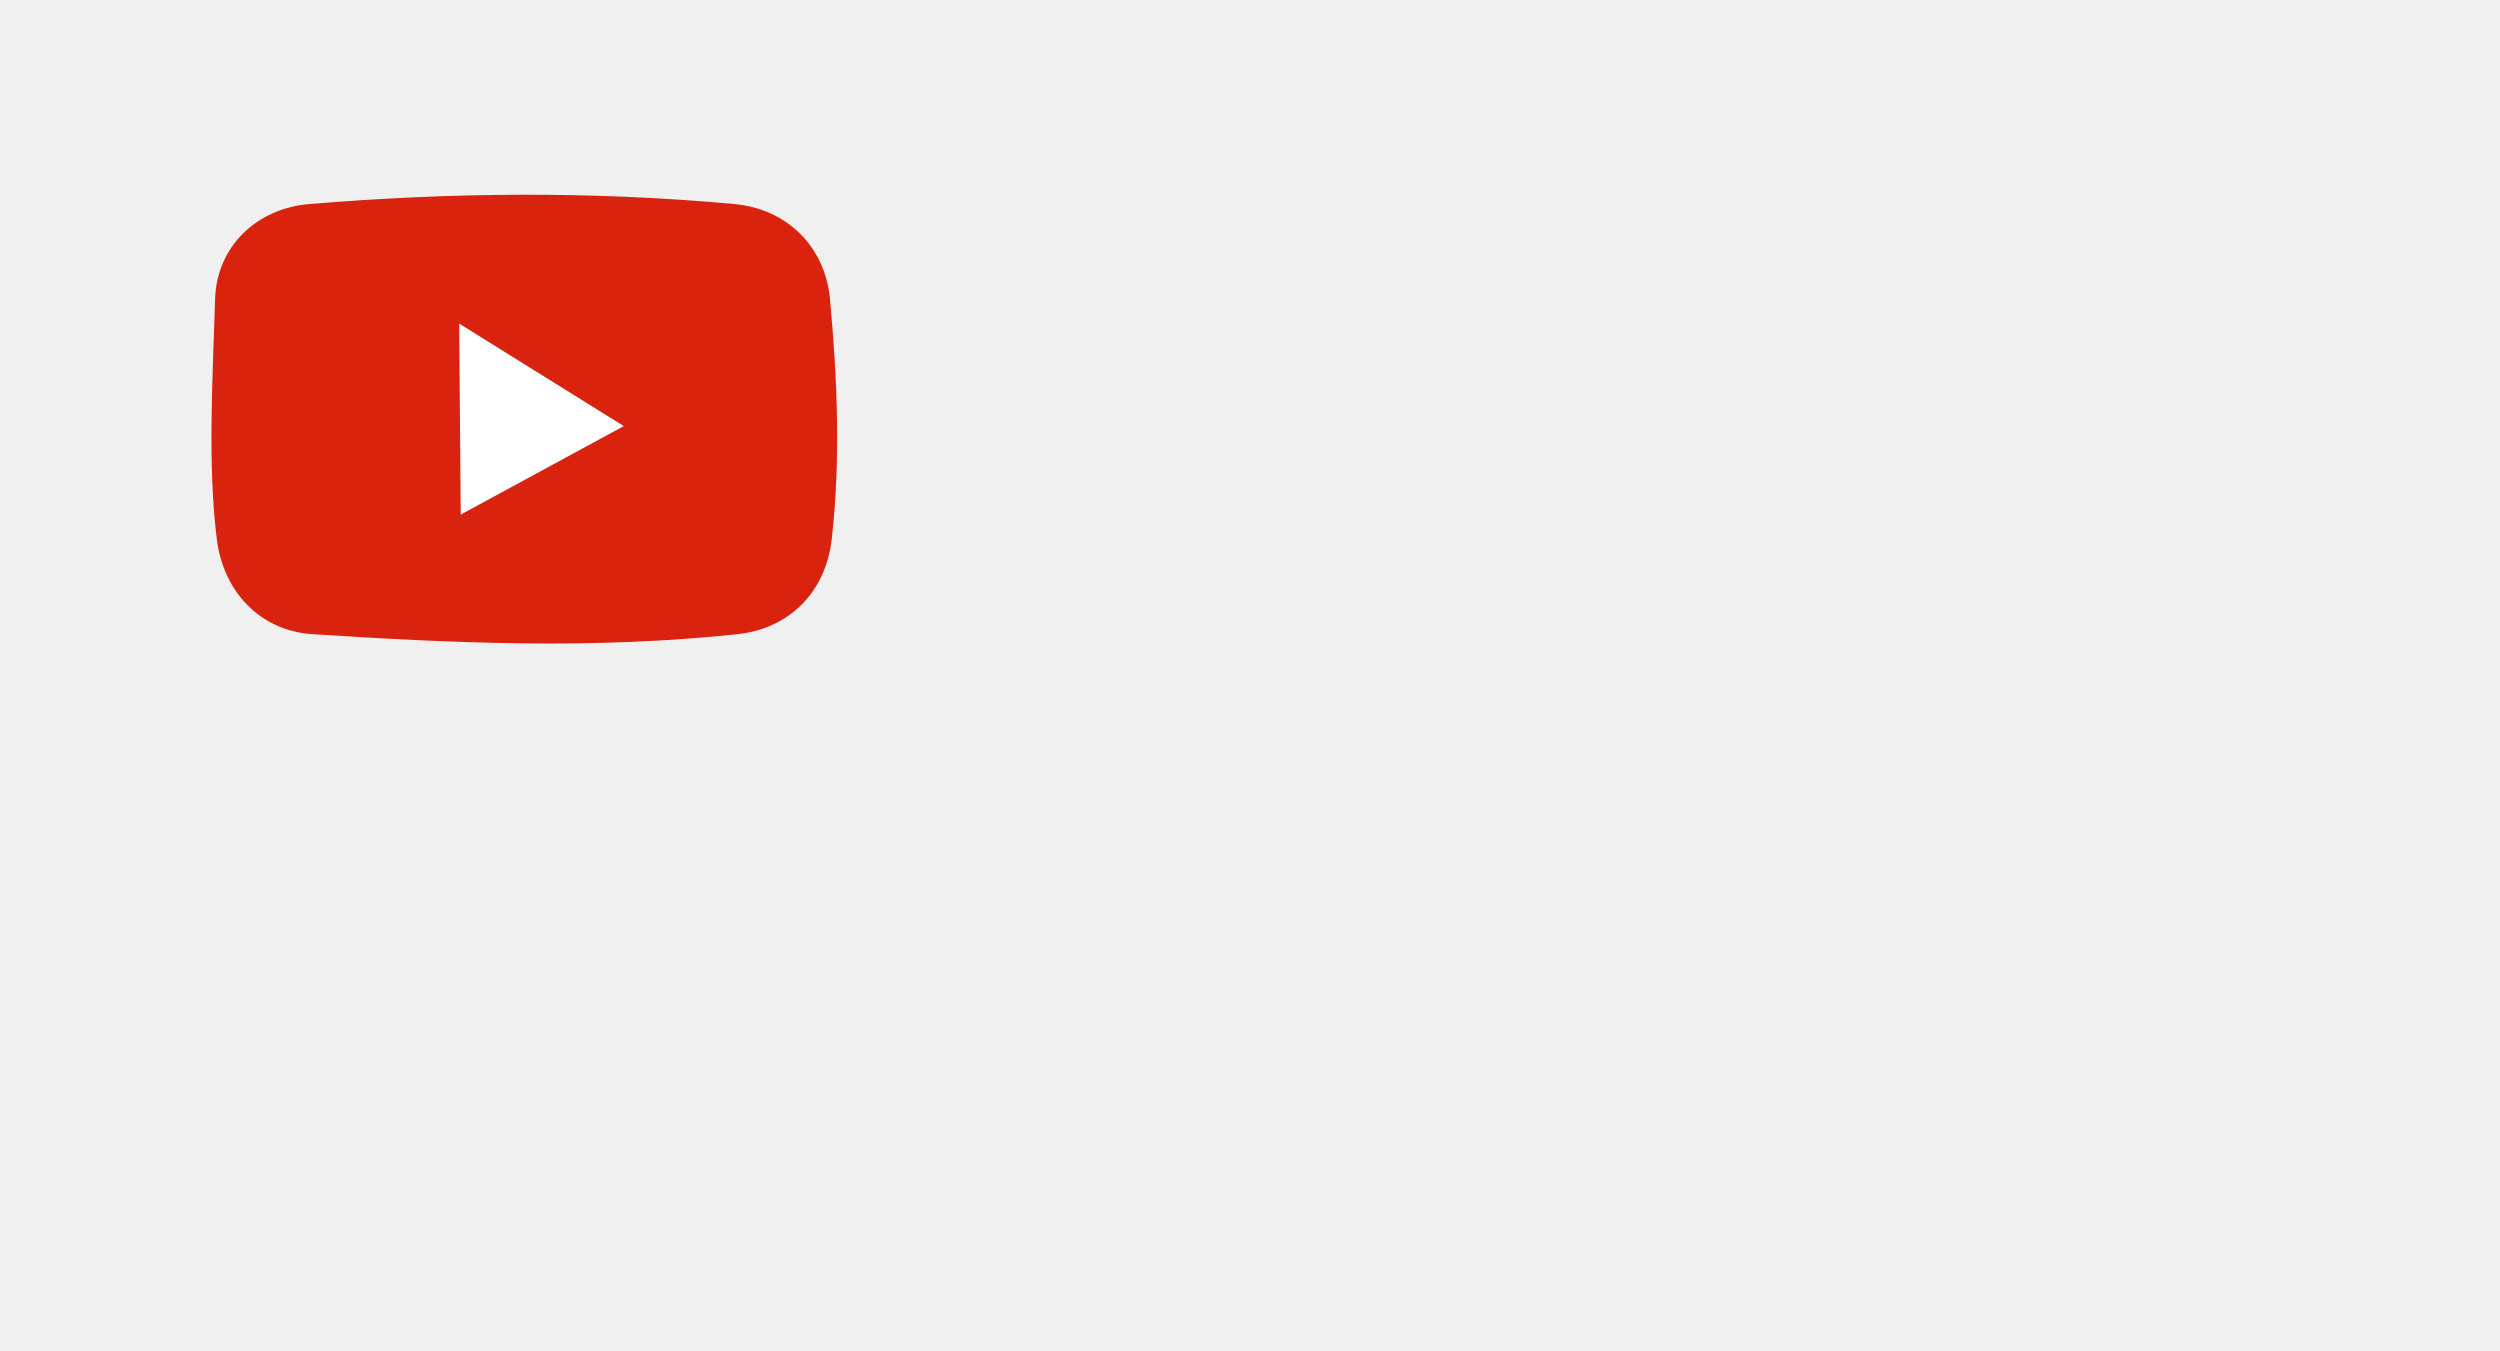
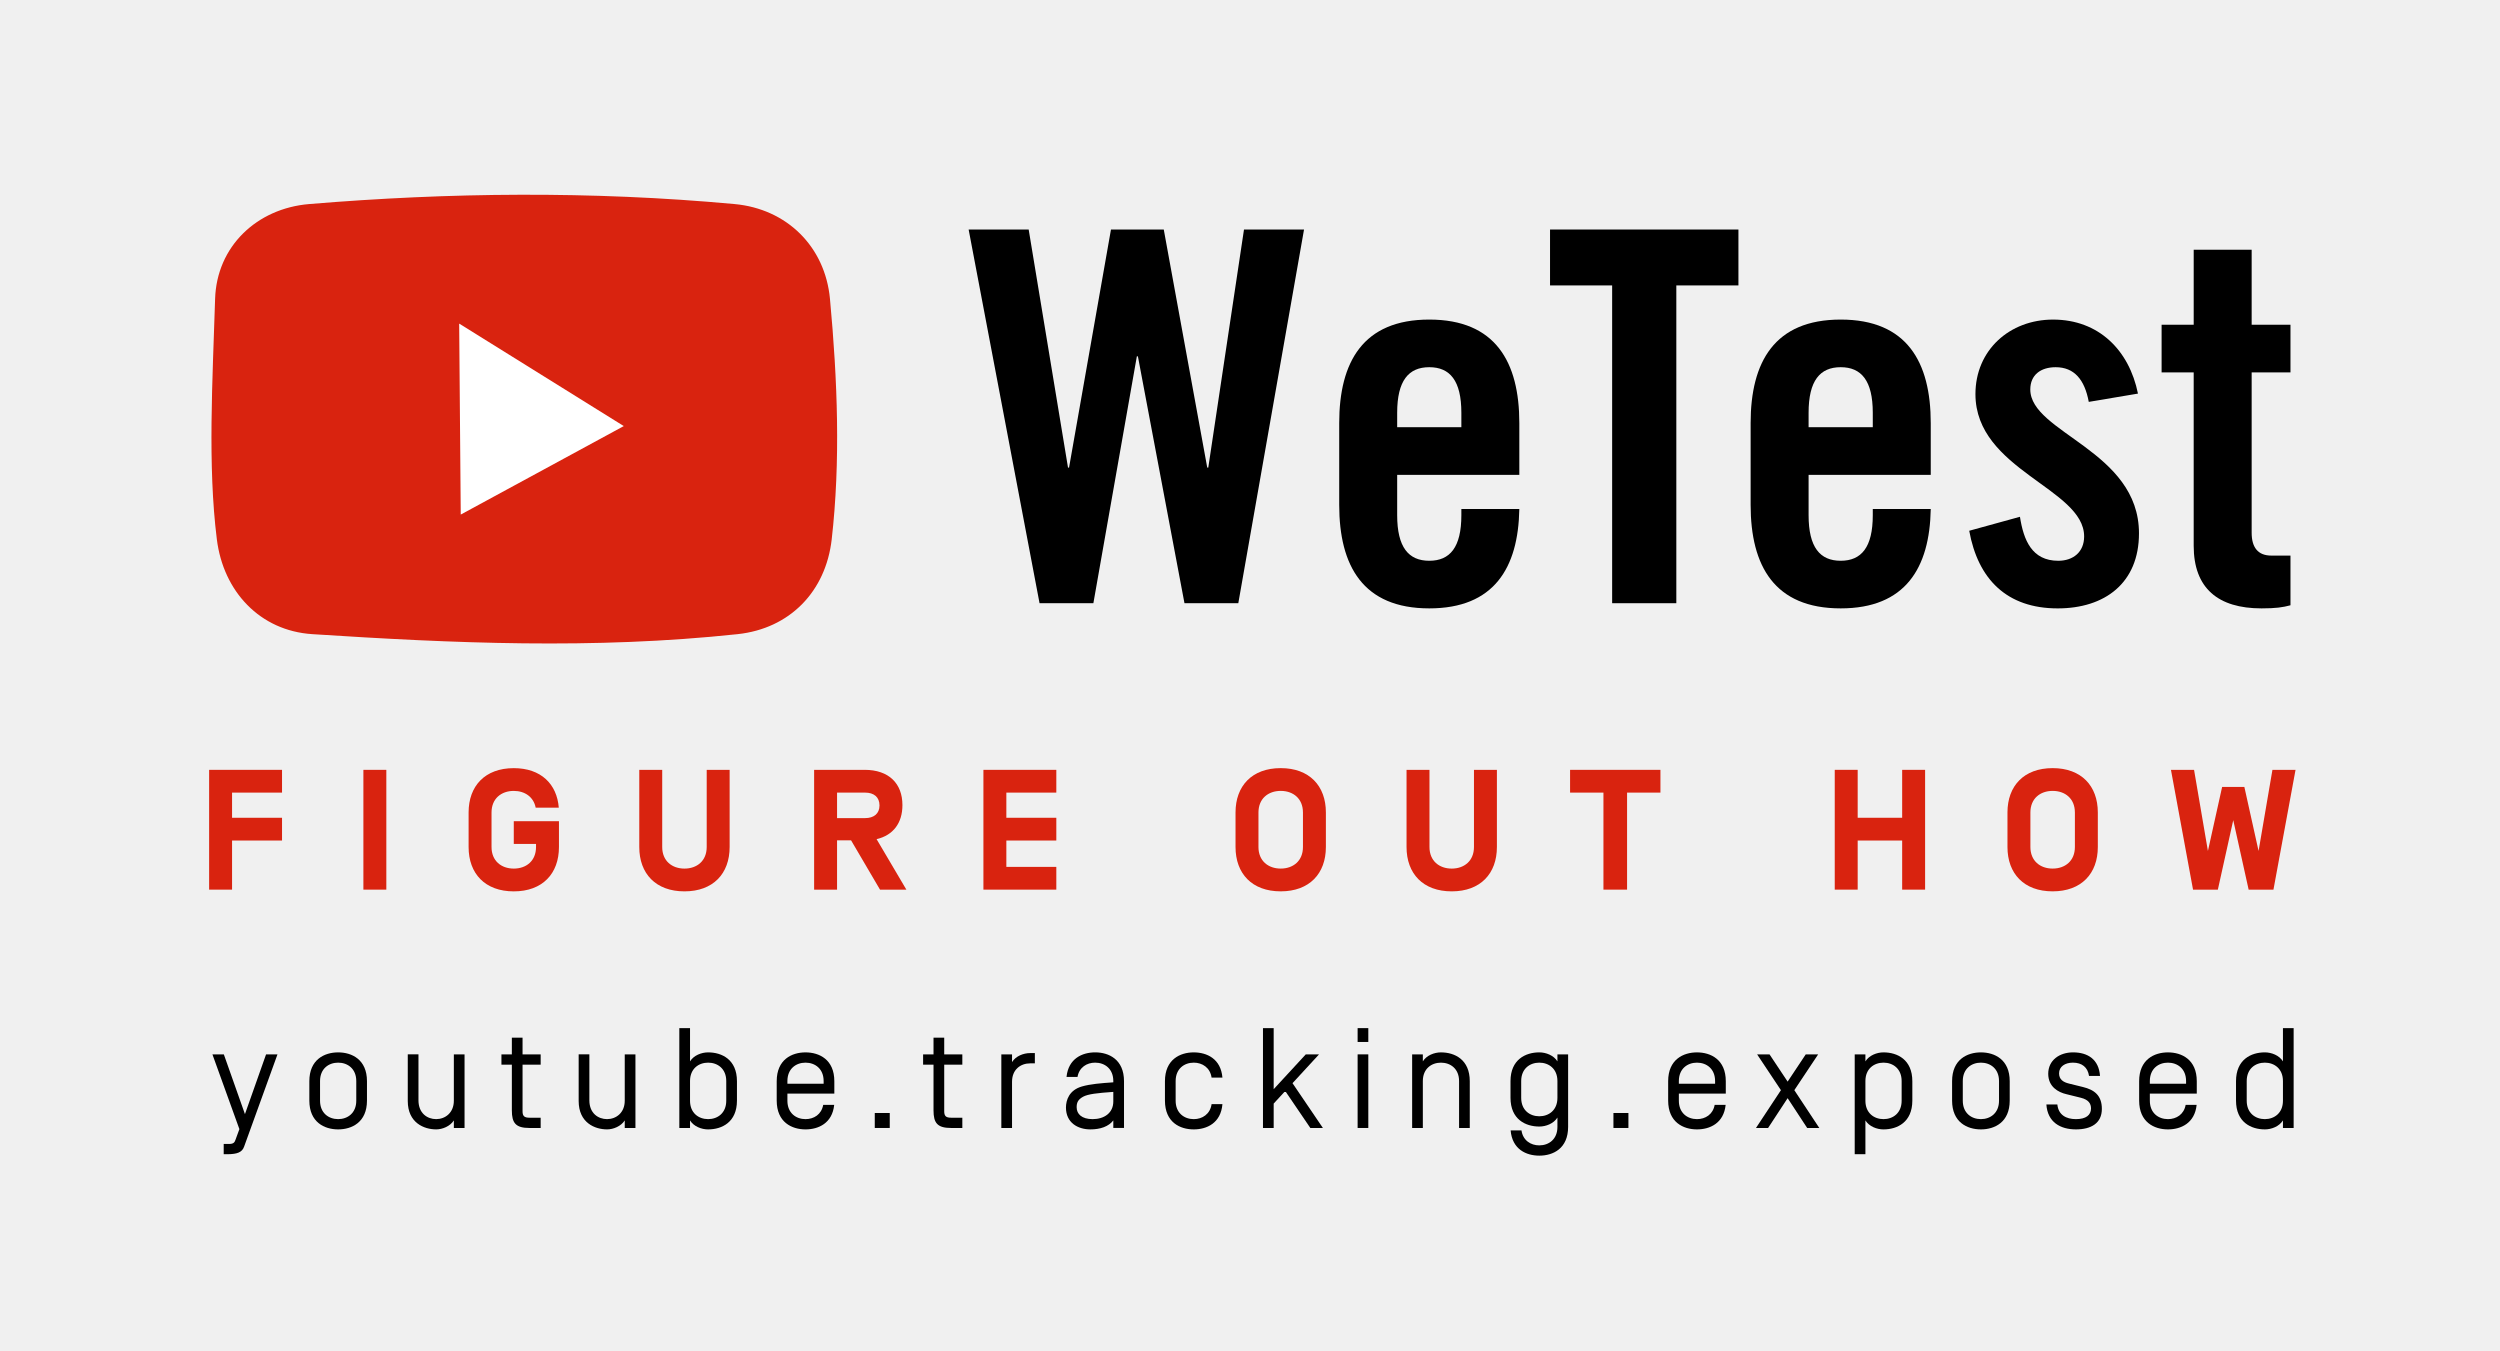
<svg xmlns="http://www.w3.org/2000/svg" id="svg911" version="1.1" viewBox="0 0 183.566 99.181" height="99.181mm" width="183.566mm">
  <defs id="defs905" />
-   <flowRoot xml:space="preserve" id="flowRoot815-3" style="font-style:normal;font-weight:normal;font-size:40px;line-height:1.25;font-family:sans-serif;letter-spacing:0px;word-spacing:0px;fill:#000000;fill-opacity:1;stroke:none" transform="matrix(0.3862052,0,0,0.3862052,-4.300175,-6.227953)">
-     <flowRegion id="flowRegion817-6">
-       <rect id="rect819-7" width="700.491" height="369.505" x="51.36" y="195.19" />
-     </flowRegion>
-     <flowPara id="flowPara823-5" style="font-style:normal;font-variant:normal;font-weight:normal;font-stretch:normal;font-size:27.12px;line-height:0;font-family:'Simplon Norm';-inkscape-font-specification:'Simplon Norm';letter-spacing:4.275px">youtube.tracking.exposed</flowPara>
-   </flowRoot>
+   <g aria-label="youtube.tracking.exposed" transform="matrix(0.3862052,0,0,0.3862052,-4.300175,-6.227953)" style="font-style:normal;font-weight:normal;font-size:40px;line-height:1.25;font-family:sans-serif;letter-spacing:0px;word-spacing:0px;fill:#000000;fill-opacity:1;stroke:none" id="flowRoot815-3">
+     <path d="m 63.889,216.586 h -2.17 l -4.014,11.363 -4.014,-11.363 h -2.17 l 5.126,14.211 -0.732,2.007 c -0.163,0.488 -0.353,0.814 -1.22,0.814 h -1.031 v 1.953 h 0.786 c 1.763,-0.027 2.712,-0.353 3.092,-1.437 z" style="font-style:normal;font-variant:normal;font-weight:normal;font-stretch:normal;font-size:27.12px;line-height:0;font-family:'Simplon Norm';-inkscape-font-specification:'Simplon Norm';letter-spacing:4.275px" id="path877" />
+     <path d="m 78.87,225.4 c 0,2.332 -1.627,3.498 -3.444,3.498 -1.817,0 -3.444,-1.166 -3.444,-3.498 v -3.743 c 0,-2.332 1.627,-3.498 3.444,-3.498 1.817,0 3.444,1.166 3.444,3.498 z m 2.034,-3.715 c 0,-4.122 -2.875,-5.478 -5.478,-5.478 -2.603,0 -5.478,1.356 -5.478,5.478 v 3.688 c 0,4.122 2.875,5.478 5.478,5.478 2.603,0 5.478,-1.356 5.478,-5.478 z" style="font-style:normal;font-variant:normal;font-weight:normal;font-stretch:normal;font-size:27.12px;line-height:0;font-family:'Simplon Norm';-inkscape-font-specification:'Simplon Norm';letter-spacing:4.275px" id="path879" />
+     <path d="m 94.058,230.851 c 1.193,0 2.658,-0.597 3.363,-1.709 v 1.437 h 2.034 v -13.994 h -2.034 v 8.814 c 0,2.305 -1.654,3.498 -3.363,3.498 -1.654,0 -3.363,-1.085 -3.363,-3.58 v -8.733 h -2.034 v 8.868 c 0,4.149 3.092,5.397 5.397,5.397 z" style="font-style:normal;font-variant:normal;font-weight:normal;font-stretch:normal;font-size:27.12px;line-height:0;font-family:'Simplon Norm';-inkscape-font-specification:'Simplon Norm';letter-spacing:4.275px" id="path881" />
+     <path d="m 110.483,218.539 h 3.444 v -1.953 h -3.444 v -3.173 h -2.034 v 3.173 h -1.98 v 1.953 h 1.98 v 8.705 c 0,2.387 0.732,3.336 3.336,3.336 h 2.142 v -1.953 h -2.142 c -0.976,0 -1.302,-0.325 -1.302,-1.22 z" style="font-style:normal;font-variant:normal;font-weight:normal;font-stretch:normal;font-size:27.12px;line-height:0;font-family:'Simplon Norm';-inkscape-font-specification:'Simplon Norm';letter-spacing:4.275px" id="path883" />
+     <path d="m 126.549,230.851 c 1.193,0 2.658,-0.597 3.363,-1.709 v 1.437 h 2.034 v -13.994 h -2.034 v 8.814 c 0,2.305 -1.654,3.498 -3.363,3.498 -1.654,0 -3.363,-1.085 -3.363,-3.58 v -8.733 h -2.034 v 8.868 c 0,4.149 3.092,5.397 5.397,5.397 z" style="font-style:normal;font-variant:normal;font-weight:normal;font-stretch:normal;font-size:27.12px;line-height:0;font-family:'Simplon Norm';-inkscape-font-specification:'Simplon Norm';letter-spacing:4.275px" id="path885" />
+     <path d="m 145.768,230.851 c 2.603,0 5.478,-1.356 5.478,-5.478 v -3.688 c 0,-4.122 -2.875,-5.478 -5.478,-5.478 -1.275,0 -2.739,0.57 -3.444,1.709 v -6.319 h -2.034 v 18.984 h 2.034 v -1.437 c 0.705,1.139 2.17,1.709 3.444,1.709 z m 3.444,-5.451 c 0,2.332 -1.627,3.498 -3.444,3.498 -1.817,0 -3.444,-1.166 -3.444,-3.498 v -3.743 c 0,-2.332 1.627,-3.498 3.444,-3.498 1.817,0 3.444,1.166 3.444,3.498 z" style="font-style:normal;font-variant:normal;font-weight:normal;font-stretch:normal;font-size:27.12px;line-height:0;font-family:'Simplon Norm';-inkscape-font-specification:'Simplon Norm';letter-spacing:4.275px" id="path887" />
+     <path d="m 164.282,228.899 c -1.817,0 -3.444,-1.166 -3.444,-3.498 v -1.356 h 8.922 v -2.359 c 0,-4.122 -2.875,-5.478 -5.478,-5.478 -2.603,0 -5.478,1.356 -5.478,5.478 v 3.688 c 0,4.122 2.875,5.478 5.478,5.478 2.441,0 5.098,-1.166 5.451,-4.665 h -2.088 c -0.325,1.817 -1.763,2.712 -3.363,2.712 z m 3.444,-6.726 h -6.888 v -0.515 c 0,-2.332 1.627,-3.498 3.444,-3.498 1.817,0 3.444,1.166 3.444,3.498 z" style="font-style:normal;font-variant:normal;font-weight:normal;font-stretch:normal;font-size:27.12px;line-height:0;font-family:'Simplon Norm';-inkscape-font-specification:'Simplon Norm';letter-spacing:4.275px" id="path889" />
+     <path d="m 177.448,230.58 h 2.848 v -2.848 h -2.848 z" style="font-style:normal;font-variant:normal;font-weight:normal;font-stretch:normal;font-size:27.12px;line-height:0;font-family:'Simplon Norm';-inkscape-font-specification:'Simplon Norm';letter-spacing:4.275px" id="path891" />
+     <path d="m 190.652,218.539 h 3.444 v -1.953 h -3.444 v -3.173 h -2.034 v 3.173 h -1.98 v 1.953 h 1.98 v 8.705 c 0,2.387 0.732,3.336 3.336,3.336 h 2.142 v -1.953 h -2.142 c -0.976,0 -1.302,-0.325 -1.302,-1.22 z" style="font-style:normal;font-variant:normal;font-weight:normal;font-stretch:normal;font-size:27.12px;line-height:0;font-family:'Simplon Norm';-inkscape-font-specification:'Simplon Norm';letter-spacing:4.275px" id="path893" />
+     <path d="m 203.545,216.586 h -2.034 v 13.994 h 2.034 v -8.787 c 0,-2.332 1.627,-3.498 3.444,-3.498 h 0.895 v -1.953 h -0.895 c -1.275,0 -2.739,0.57 -3.444,1.709 z" style="font-style:normal;font-variant:normal;font-weight:normal;font-stretch:normal;font-size:27.12px;line-height:0;font-family:'Simplon Norm';-inkscape-font-specification:'Simplon Norm';letter-spacing:4.275px" id="path895" />
+     <path d="m 219.356,218.159 c 1.817,0 3.444,1.166 3.444,3.498 v 0.244 c -2.359,0.163 -4.366,0.325 -5.966,0.786 -2.441,0.705 -3.037,2.603 -3.037,4.014 0,2.875 2.251,4.149 4.637,4.149 1.898,0 3.471,-0.542 4.366,-1.709 v 1.437 h 2.034 v -8.895 c 0,-4.122 -2.875,-5.478 -5.478,-5.478 -2.441,0 -5.098,1.166 -5.451,4.665 h 2.088 c 0.325,-1.817 1.763,-2.712 3.363,-2.712 z m 3.444,7.377 c 0,2.197 -1.736,3.363 -3.932,3.363 -2.061,0 -3.037,-0.976 -3.037,-2.251 0,-0.814 0.19,-1.437 1.22,-2.007 0.949,-0.515 2.685,-0.705 5.749,-0.922 z" style="font-style:normal;font-variant:normal;font-weight:normal;font-stretch:normal;font-size:27.12px;line-height:0;font-family:'Simplon Norm';-inkscape-font-specification:'Simplon Norm';letter-spacing:4.275px" id="path897" />
+     <path d="m 238.095,216.207 c -2.603,0 -5.478,1.356 -5.478,5.478 v 3.688 c 0,4.149 2.875,5.478 5.478,5.478 2.468,0 5.153,-1.193 5.451,-4.8 h -2.061 c -0.271,1.898 -1.763,2.848 -3.39,2.848 -1.817,0 -3.444,-1.166 -3.444,-3.498 v -3.743 c 0,-2.332 1.627,-3.498 3.444,-3.498 1.627,0 3.119,0.949 3.39,2.848 h 2.061 c -0.298,-3.607 -2.983,-4.8 -5.451,-4.8 z" style="font-style:normal;font-variant:normal;font-weight:normal;font-stretch:normal;font-size:27.12px;line-height:0;font-family:'Simplon Norm';-inkscape-font-specification:'Simplon Norm';letter-spacing:4.275px" id="path899" />
+     <path d="m 253.289,211.596 h -2.034 v 18.984 h 2.034 v -4.637 l 2.197,-2.387 4.773,7.024 h 2.387 l -5.776,-8.516 5.044,-5.478 h -2.522 l -6.102,6.617 z" style="font-style:normal;font-variant:normal;font-weight:normal;font-stretch:normal;font-size:27.12px;line-height:0;font-family:'Simplon Norm';-inkscape-font-specification:'Simplon Norm';letter-spacing:4.275px" id="path901" />
+     <path d="m 271.282,211.596 h -2.034 v 2.631 h 2.034 z m 0,4.99 h -2.034 v 13.994 h 2.034 z" style="font-style:normal;font-variant:normal;font-weight:normal;font-stretch:normal;font-size:27.12px;line-height:0;font-family:'Simplon Norm';-inkscape-font-specification:'Simplon Norm';letter-spacing:4.275px" id="path903" />
+     <path d="m 285.093,216.207 c -1.275,0 -2.739,0.57 -3.444,1.709 v -1.329 h -2.034 v 13.994 h 2.034 v -8.922 c 0,-2.332 1.627,-3.498 3.444,-3.498 1.817,0 3.444,1.166 3.444,3.498 v 8.922 h 2.034 v -8.895 c 0,-4.122 -2.875,-5.478 -5.478,-5.478 z" style="font-style:normal;font-variant:normal;font-weight:normal;font-stretch:normal;font-size:27.12px;line-height:0;font-family:'Simplon Norm';-inkscape-font-specification:'Simplon Norm';letter-spacing:4.275px" id="path905" />
+     <path d="m 303.792,233.889 c -1.627,0 -3.119,-0.949 -3.39,-2.848 h -2.061 c 0.298,3.607 2.983,4.8 5.451,4.8 2.603,0 5.478,-1.329 5.478,-5.478 v -13.777 h -2.034 v 1.329 c -0.705,-1.139 -2.17,-1.709 -3.444,-1.709 -2.603,0 -5.478,1.356 -5.478,5.478 v 3.146 c 0,4.122 2.875,5.478 5.478,5.478 1.275,0 2.739,-0.57 3.444,-1.709 v 1.79 c 0,2.332 -1.627,3.498 -3.444,3.498 z m -3.444,-12.231 c 0,-2.332 1.627,-3.498 3.444,-3.498 1.817,0 3.444,1.166 3.444,3.498 v 3.2 c 0,2.332 -1.627,3.498 -3.444,3.498 -1.817,0 -3.444,-1.166 -3.444,-3.498 z" style="font-style:normal;font-variant:normal;font-weight:normal;font-stretch:normal;font-size:27.12px;line-height:0;font-family:'Simplon Norm';-inkscape-font-specification:'Simplon Norm';letter-spacing:4.275px" id="path907" />
+     <path d="m 317.886,230.58 h 2.848 v -2.848 h -2.848 z" style="font-style:normal;font-variant:normal;font-weight:normal;font-stretch:normal;font-size:27.12px;line-height:0;font-family:'Simplon Norm';-inkscape-font-specification:'Simplon Norm';letter-spacing:4.275px" id="path909" />
+     <path d="m 333.768,228.899 c -1.817,0 -3.444,-1.166 -3.444,-3.498 v -1.356 h 8.922 v -2.359 c 0,-4.122 -2.875,-5.478 -5.478,-5.478 -2.603,0 -5.478,1.356 -5.478,5.478 v 3.688 c 0,4.122 2.875,5.478 5.478,5.478 2.441,0 5.098,-1.166 5.451,-4.665 h -2.088 c -0.325,1.817 -1.763,2.712 -3.363,2.712 z m 3.444,-6.726 h -6.888 v -0.515 c 0,-2.332 1.627,-3.498 3.444,-3.498 1.817,0 3.444,1.166 3.444,3.498 z" style="font-style:normal;font-variant:normal;font-weight:normal;font-stretch:normal;font-size:27.12px;line-height:0;font-family:'Simplon Norm';-inkscape-font-specification:'Simplon Norm';letter-spacing:4.275px" id="path911" />
+     <path d="m 354.719,230.58 h 2.305 l -4.746,-7.187 4.529,-6.807 h -2.359 l -3.444,5.18 -3.444,-5.18 h -2.359 l 4.529,6.807 -4.746,7.187 h 2.305 l 3.715,-5.668 z" style="font-style:normal;font-variant:normal;font-weight:normal;font-stretch:normal;font-size:27.12px;line-height:0;font-family:'Simplon Norm';-inkscape-font-specification:'Simplon Norm';letter-spacing:4.275px" id="path913" />
+     <path d="m 369.235,230.851 c 2.603,0 5.478,-1.356 5.478,-5.478 v -3.688 c 0,-4.122 -2.875,-5.478 -5.478,-5.478 -1.275,0 -2.739,0.57 -3.444,1.709 v -1.329 h -2.034 v 18.984 h 2.034 v -6.427 c 0.705,1.139 2.17,1.709 3.444,1.709 z m 3.444,-5.451 c 0,2.332 -1.627,3.498 -3.444,3.498 -1.817,0 -3.444,-1.166 -3.444,-3.498 v -3.743 c 0,-2.332 1.627,-3.498 3.444,-3.498 1.817,0 3.444,1.166 3.444,3.498 z" style="font-style:normal;font-variant:normal;font-weight:normal;font-stretch:normal;font-size:27.12px;line-height:0;font-family:'Simplon Norm';-inkscape-font-specification:'Simplon Norm';letter-spacing:4.275px" id="path915" />
+     <path d="m 391.193,225.4 c 0,2.332 -1.627,3.498 -3.444,3.498 -1.817,0 -3.444,-1.166 -3.444,-3.498 v -3.743 c 0,-2.332 1.627,-3.498 3.444,-3.498 1.817,0 3.444,1.166 3.444,3.498 z m 2.034,-3.715 c 0,-4.122 -2.875,-5.478 -5.478,-5.478 -2.603,0 -5.478,1.356 -5.478,5.478 v 3.688 c 0,4.122 2.875,5.478 5.478,5.478 2.603,0 5.478,-1.356 5.478,-5.478 z" style="font-style:normal;font-variant:normal;font-weight:normal;font-stretch:normal;font-size:27.12px;line-height:0;font-family:'Simplon Norm';-inkscape-font-specification:'Simplon Norm';letter-spacing:4.275px" id="path917" />
+     <path d="m 410.394,220.681 c -0.217,-3.119 -2.305,-4.475 -5.126,-4.475 -2.576,0 -4.719,1.492 -4.719,4.068 0,2.495 1.925,3.526 3.444,3.878 l 2.739,0.678 c 1.546,0.38 1.953,1.166 1.953,2.061 -0.027,1.22 -0.922,2.007 -2.875,2.007 -1.871,0 -3.336,-0.814 -3.526,-2.793 h -2.088 c 0.217,3.39 2.685,4.746 5.614,4.746 2.848,0 4.936,-1.139 4.936,-3.905 0,-2.576 -1.464,-3.634 -3.58,-4.149 l -2.631,-0.651 c -1.139,-0.271 -1.925,-0.786 -1.925,-1.953 0,-1.275 1.112,-2.034 2.631,-2.034 1.736,0 2.82,0.895 3.065,2.522 z" style="font-style:normal;font-variant:normal;font-weight:normal;font-stretch:normal;font-size:27.12px;line-height:0;font-family:'Simplon Norm';-inkscape-font-specification:'Simplon Norm';letter-spacing:4.275px" id="path919" />
+     <path d="m 423.313,228.899 c -1.817,0 -3.444,-1.166 -3.444,-3.498 v -1.356 h 8.922 v -2.359 c 0,-4.122 -2.875,-5.478 -5.478,-5.478 -2.603,0 -5.478,1.356 -5.478,5.478 v 3.688 c 0,4.122 2.875,5.478 5.478,5.478 2.441,0 5.098,-1.166 5.451,-4.665 h -2.088 c -0.325,1.817 -1.763,2.712 -3.363,2.712 z m 3.444,-6.726 h -6.888 v -0.515 c 0,-2.332 1.627,-3.498 3.444,-3.498 1.817,0 3.444,1.166 3.444,3.498 z" style="font-style:normal;font-variant:normal;font-weight:normal;font-stretch:normal;font-size:27.12px;line-height:0;font-family:'Simplon Norm';-inkscape-font-specification:'Simplon Norm';letter-spacing:4.275px" id="path921" />
+     <path d="m 441.73,230.851 c 1.275,0 2.739,-0.57 3.444,-1.709 v 1.437 h 2.034 v -18.984 h -2.034 v 6.319 c -0.705,-1.139 -2.17,-1.709 -3.444,-1.709 -2.603,0 -5.478,1.356 -5.478,5.478 v 3.688 c 0,4.122 2.875,5.478 5.478,5.478 z m -3.444,-9.194 c 0,-2.332 1.627,-3.498 3.444,-3.498 1.817,0 3.444,1.166 3.444,3.498 v 3.743 c 0,2.332 -1.627,3.498 -3.444,3.498 -1.817,0 -3.444,-1.166 -3.444,-3.498 z" style="font-style:normal;font-variant:normal;font-weight:normal;font-stretch:normal;font-size:27.12px;line-height:0;font-family:'Simplon Norm';-inkscape-font-specification:'Simplon Norm';letter-spacing:4.275px" id="path923" />
+   </g>
  <g transform="translate(-16.21866,-60.61633)" id="g1802-3">
    <path id="rect1795-5" d="m 38.923,75.599 c 10.267,-0.852 20.656,-0.97 31.227,0 3.84,0.352 6.653,3.12 7.01,6.96 0.559,6.016 0.779,11.947 0.128,17.661 -0.437,3.831 -3.076,6.55 -6.91,6.96 -10.598,1.131 -20.929,0.667 -31.227,0 -3.848,-0.249 -6.532,-3.134 -7.01,-6.96 -0.682,-5.46 -0.314,-11.621 -0.128,-17.661 0.119,-3.854 3.067,-6.641 6.91,-6.96 z" style="fill:#d9230f;fill-opacity:1;stroke:none;stroke-width:0.435;stroke-linecap:round;stroke-miterlimit:4;stroke-dasharray:none;stroke-opacity:1" />
    <path id="path1798-6" d="M 49.935,84.377 50.049,98.4 62.02,91.902 Z" style="fill:#ffffff;fill-opacity:1;stroke:none;stroke-width:0.265px;stroke-linecap:butt;stroke-linejoin:miter;stroke-opacity:1" />
  </g>
-   <flowRoot xml:space="preserve" id="flowRoot1804-2" style="font-style:normal;font-weight:normal;font-size:40px;line-height:1.25;font-family:sans-serif;letter-spacing:0px;word-spacing:0px;fill:#000000;fill-opacity:1;stroke:none" transform="matrix(0.7125611,0,0,0.7125611,-145.3375,-183.512)">
-     <flowRegion id="flowRegion1806-9">
-       <rect id="rect1808-1" width="465.364" height="226.649" x="303.779" y="274.524" />
-     </flowRegion>
-     <flowPara id="flowPara1810-2" style="font-style:normal;font-variant:normal;font-weight:bold;font-stretch:condensed;font-size:53.333px;font-family:'Trade Gothic LT Std';-inkscape-font-specification:'Trade Gothic LT Std Bold Condensed'">WeTest</flowPara>
-   </flowRoot>
+   <g aria-label="WeTest" transform="matrix(0.7125611,0,0,0.7125611,-145.3375,-183.512)" style="font-style:normal;font-weight:normal;font-size:40px;line-height:1.25;font-family:sans-serif;letter-spacing:0px;word-spacing:0px;fill:#000000;fill-opacity:1;stroke:none" id="flowRoot1804-2">
+     <path d="m 314.126,305.723 h -0.107 l -4.053,-24.533 h -6.187 l 7.307,38.507 h 5.547 l 4.48,-25.44 h 0.107 l 4.8,25.44 h 5.547 l 6.773,-38.507 h -6.187 l -3.68,24.533 h -0.107 l -4.48,-24.533 h -5.44 z" style="font-style:normal;font-variant:normal;font-weight:bold;font-stretch:condensed;font-size:53.333px;font-family:'Trade Gothic LT Std';-inkscape-font-specification:'Trade Gothic LT Std Bold Condensed'" id="path864" />
+     <path d="m 347.938,301.563 v -1.493 c 0,-3.307 1.173,-4.693 3.307,-4.693 2.133,0 3.307,1.387 3.307,4.693 v 1.493 z m 12.587,-0.427 c 0,-6.293 -2.453,-10.667 -9.28,-10.667 -6.827,0 -9.28,4.373 -9.28,10.667 v 8.427 c 0,6.293 2.453,10.667 9.28,10.667 6.667,0 9.173,-4.16 9.28,-10.24 h -5.973 v 0.64 c 0,3.307 -1.173,4.693 -3.307,4.693 -2.133,0 -3.307,-1.387 -3.307,-4.693 v -4.16 h 12.587 z" style="font-style:normal;font-variant:normal;font-weight:bold;font-stretch:condensed;font-size:53.333px;font-family:'Trade Gothic LT Std';-inkscape-font-specification:'Trade Gothic LT Std Bold Condensed'" id="path866" />
+     <path d="m 370.09,319.697 h 6.613 V 286.95 h 6.4 v -5.76 h -19.413 v 5.76 h 6.4 z" style="font-style:normal;font-variant:normal;font-weight:bold;font-stretch:condensed;font-size:53.333px;font-family:'Trade Gothic LT Std';-inkscape-font-specification:'Trade Gothic LT Std Bold Condensed'" id="path868" />
+     <path d="m 390.333,301.563 v -1.493 c 0,-3.307 1.173,-4.693 3.307,-4.693 2.133,0 3.307,1.387 3.307,4.693 v 1.493 z m 12.587,-0.427 c 0,-6.293 -2.453,-10.667 -9.28,-10.667 -6.827,0 -9.28,4.373 -9.28,10.667 v 8.427 c 0,6.293 2.453,10.667 9.28,10.667 6.667,0 9.173,-4.16 9.28,-10.24 h -5.973 v 0.64 c 0,3.307 -1.173,4.693 -3.307,4.693 -2.133,0 -3.307,-1.387 -3.307,-4.693 v -4.16 h 12.587 z" style="font-style:normal;font-variant:normal;font-weight:bold;font-stretch:condensed;font-size:53.333px;font-family:'Trade Gothic LT Std';-inkscape-font-specification:'Trade Gothic LT Std Bold Condensed'" id="path870" />
+     <path d="m 424.273,298.097 c -0.907,-4.48 -4.053,-7.627 -8.747,-7.627 -4.48,0 -8,3.147 -8,7.68 0,7.84 11.2,9.707 11.2,14.667 0,1.6 -1.12,2.507 -2.667,2.507 -2.72,0 -3.573,-2.133 -3.947,-4.533 l -5.227,1.44 c 0.907,5.013 3.893,8 9.12,8 4.853,0 8.373,-2.613 8.373,-7.733 0,-8.533 -11.2,-10.347 -11.2,-14.827 0,-1.493 1.067,-2.293 2.613,-2.293 1.92,0 2.987,1.28 3.413,3.573 z" style="font-style:normal;font-variant:normal;font-weight:bold;font-stretch:condensed;font-size:53.333px;font-family:'Trade Gothic LT Std';-inkscape-font-specification:'Trade Gothic LT Std Bold Condensed'" id="path872" />
+     <path d="m 430.015,295.91 v 17.867 c 0,4.373 2.507,6.453 6.987,6.453 1.493,0 2.187,-0.107 2.987,-0.32 v -5.12 h -1.973 c -1.387,0 -2.027,-0.853 -2.027,-2.347 v -16.533 h 4 v -4.907 h -4 v -7.733 h -5.973 v 7.733 h -3.307 v 4.907 z" style="font-style:normal;font-variant:normal;font-weight:bold;font-stretch:condensed;font-size:53.333px;font-family:'Trade Gothic LT Std';-inkscape-font-specification:'Trade Gothic LT Std Bold Condensed'" id="path874" />
+   </g>
  <flowRoot xml:space="preserve" id="flowRoot3250" style="font-style:normal;font-weight:normal;font-size:40px;line-height:1.25;font-family:sans-serif;letter-spacing:0px;word-spacing:0px;fill:#000000;fill-opacity:1;stroke:none" transform="matrix(0.2645833,0,0,0.2645833,-15.07835,-91.66473)">
    <flowRegion id="flowRegion3252">
      <rect id="rect3254" width="644.944" height="159.041" x="58.543" y="274.628" />
    </flowRegion>
    <flowPara id="flowPara3256" />
  </flowRoot>
  <flowRoot xml:space="preserve" id="flowRoot3258" style="font-style:normal;font-weight:normal;font-size:40px;line-height:1.25;font-family:sans-serif;letter-spacing:0px;word-spacing:0px;fill:#000000;fill-opacity:1;stroke:none" transform="matrix(0.2645833,0,0,0.2645833,-15.07835,-91.66473)">
    <flowRegion id="flowRegion3260">
      <rect id="rect3262" width="565.912" height="152.211" x="136.599" y="298.045" />
    </flowRegion>
    <flowPara id="flowPara3264" />
  </flowRoot>
  <flowRoot xml:space="preserve" id="flowRoot3340" style="font-style:normal;font-weight:normal;font-size:40px;line-height:1.25;font-family:sans-serif;letter-spacing:0px;word-spacing:0px;fill:#000000;fill-opacity:1;stroke:none" transform="matrix(0.3925779,0,0,0.3925779,19.45397,18.18847)">
    <flowRegion id="flowRegion3342">
      <rect id="rect3344" width="583.475" height="58.543" x="-8.781" y="-66.516" />
    </flowRegion>
    <flowPara id="flowPara3346" style="font-style:normal;font-variant:normal;font-weight:bold;font-stretch:normal;font-family:'Simplon Norm';-inkscape-font-specification:'Simplon Norm Bold';letter-spacing:21.72px" />
  </flowRoot>
-   <flowRoot xml:space="preserve" id="flowRoot3340-2" style="font-style:normal;font-weight:normal;font-size:40px;line-height:1.25;font-family:sans-serif;letter-spacing:0px;word-spacing:0px;fill:#d9230f;fill-opacity:1;stroke:none" transform="matrix(0.9171029,0,0,0.9171029,22.59261,93.86791)">
-     <flowRegion id="flowRegion3342-9" style="fill:#d9230f;fill-opacity:1">
-       <rect id="rect3344-1" width="583.475" height="58.543" x="-8.781" y="-66.516" style="fill:#d9230f;fill-opacity:1" />
-     </flowRegion>
-     <flowPara id="flowPara3346-2" style="font-style:normal;font-variant:normal;font-weight:bold;font-stretch:normal;font-size:13.702px;font-family:'Simplon Norm';-inkscape-font-specification:'Simplon Norm Bold';letter-spacing:5.098px;fill:#d9230f;fill-opacity:1">FIGURE OUT HOW</flowPara>
-   </flowRoot>
+   <g aria-label="FIGURE OUT HOW" transform="matrix(0.9171029,0,0,0.9171029,22.59261,93.86791)" style="font-style:normal;font-weight:normal;font-size:40px;line-height:1.25;font-family:sans-serif;letter-spacing:0px;word-spacing:0px;fill:#d9230f;fill-opacity:1;stroke:none" id="flowRoot3340-2">
+     <path d="m -6.055,-38.894 h 4.001 v -1.822 H -7.891 V -31.125 h 1.836 v -3.932 h 4.001 v -1.822 h -4.001 z" style="font-style:normal;font-variant:normal;font-weight:bold;font-stretch:normal;font-size:13.702px;font-family:'Simplon Norm';-inkscape-font-specification:'Simplon Norm Bold';letter-spacing:5.098px;fill:#d9230f;fill-opacity:1" id="path839" />
+     <path d="M 6.296,-40.716 H 4.46 V -31.125 h 1.836 z" style="font-style:normal;font-variant:normal;font-weight:bold;font-stretch:normal;font-size:13.702px;font-family:'Simplon Norm';-inkscape-font-specification:'Simplon Norm Bold';letter-spacing:5.098px;fill:#d9230f;fill-opacity:1" id="path841" />
+     <path d="m 16.5,-34.783 h 1.781 v 0.247 c 0,1.11 -0.781,1.726 -1.781,1.726 -1,0 -1.781,-0.617 -1.781,-1.726 v -2.768 c 0,-1.11 0.781,-1.726 1.781,-1.726 0.877,0 1.589,0.48 1.754,1.343 h 1.85 c -0.151,-1.905 -1.439,-3.165 -3.604,-3.165 -2.302,0 -3.617,1.425 -3.617,3.549 v 2.768 c 0,2.124 1.315,3.549 3.617,3.549 2.302,0 3.617,-1.425 3.617,-3.549 v -2.069 h -3.617 z" style="font-style:normal;font-variant:normal;font-weight:bold;font-stretch:normal;font-size:13.702px;font-family:'Simplon Norm';-inkscape-font-specification:'Simplon Norm Bold';letter-spacing:5.098px;fill:#d9230f;fill-opacity:1" id="path843" />
+     <path d="m 31.946,-40.716 v 6.18 c 0,1.11 -0.781,1.726 -1.781,1.726 -1,0 -1.781,-0.617 -1.781,-1.726 v -6.18 h -1.836 v 6.18 c 0,2.124 1.315,3.549 3.617,3.549 2.302,0 3.617,-1.425 3.617,-3.549 v -6.18 z" style="font-style:normal;font-variant:normal;font-weight:bold;font-stretch:normal;font-size:13.702px;font-family:'Simplon Norm';-inkscape-font-specification:'Simplon Norm Bold';letter-spacing:5.098px;fill:#d9230f;fill-opacity:1" id="path845" />
+     <path d="m 43.506,-35.071 2.316,3.946 h 2.11 l -2.384,-4.042 c 1.343,-0.315 2.069,-1.302 2.069,-2.727 0,-1.726 -1.082,-2.823 -3.028,-2.823 H 40.547 V -31.125 h 1.836 v -3.946 z m 2.275,-2.795 c 0,0.658 -0.452,1.014 -1.151,1.014 h -2.247 v -2.042 h 2.247 c 0.699,0 1.151,0.356 1.151,1.028 z" style="font-style:normal;font-variant:normal;font-weight:bold;font-stretch:normal;font-size:13.702px;font-family:'Simplon Norm';-inkscape-font-specification:'Simplon Norm Bold';letter-spacing:5.098px;fill:#d9230f;fill-opacity:1" id="path847" />
+     <path d="m 55.937,-38.894 h 4.001 v -1.822 H 54.101 V -31.125 h 5.837 v -1.822 h -4.001 v -2.11 h 4.001 v -1.822 h -4.001 z" style="font-style:normal;font-variant:normal;font-weight:bold;font-stretch:normal;font-size:13.702px;font-family:'Simplon Norm';-inkscape-font-specification:'Simplon Norm Bold';letter-spacing:5.098px;fill:#d9230f;fill-opacity:1" id="path849" />
+     <path d="m 81.52,-34.537 v -2.768 c 0,-2.124 -1.315,-3.549 -3.617,-3.549 -2.302,0 -3.617,1.425 -3.617,3.549 v 2.768 c 0,2.124 1.315,3.549 3.617,3.549 2.302,0 3.617,-1.425 3.617,-3.549 z m -1.836,0 c 0,1.11 -0.781,1.726 -1.781,1.726 -1,0 -1.781,-0.617 -1.781,-1.726 v -2.768 c 0,-1.11 0.781,-1.726 1.781,-1.726 1,0 1.781,0.617 1.781,1.726 z" style="font-style:normal;font-variant:normal;font-weight:bold;font-stretch:normal;font-size:13.702px;font-family:'Simplon Norm';-inkscape-font-specification:'Simplon Norm Bold';letter-spacing:5.098px;fill:#d9230f;fill-opacity:1" id="path851" />
+     <path d="m 93.376,-40.716 v 6.18 c 0,1.11 -0.781,1.726 -1.781,1.726 -1,0 -1.781,-0.617 -1.781,-1.726 v -6.18 h -1.836 v 6.18 c 0,2.124 1.315,3.549 3.617,3.549 2.302,0 3.617,-1.425 3.617,-3.549 v -6.18 z" style="font-style:normal;font-variant:normal;font-weight:bold;font-stretch:normal;font-size:13.702px;font-family:'Simplon Norm';-inkscape-font-specification:'Simplon Norm Bold';letter-spacing:5.098px;fill:#d9230f;fill-opacity:1" id="path853" />
+     <path d="m 108.306,-38.894 v -1.822 h -7.235 v 1.822 h 2.672 V -31.125 h 1.891 v -7.769 z" style="font-style:normal;font-variant:normal;font-weight:bold;font-stretch:normal;font-size:13.702px;font-family:'Simplon Norm';-inkscape-font-specification:'Simplon Norm Bold';letter-spacing:5.098px;fill:#d9230f;fill-opacity:1" id="path855" />
+     <path d="m 127.659,-36.88 h -3.562 v -3.837 h -1.836 V -31.125 h 1.836 v -3.932 h 3.562 V -31.125 h 1.836 v -9.591 h -1.836 z" style="font-style:normal;font-variant:normal;font-weight:bold;font-stretch:normal;font-size:13.702px;font-family:'Simplon Norm';-inkscape-font-specification:'Simplon Norm Bold';letter-spacing:5.098px;fill:#d9230f;fill-opacity:1" id="path857" />
+     <path d="m 143.324,-34.537 v -2.768 c 0,-2.124 -1.315,-3.549 -3.617,-3.549 -2.302,0 -3.617,1.425 -3.617,3.549 v 2.768 c 0,2.124 1.315,3.549 3.617,3.549 2.302,0 3.617,-1.425 3.617,-3.549 z m -1.836,0 c 0,1.11 -0.781,1.726 -1.781,1.726 -1,0 -1.781,-0.617 -1.781,-1.726 v -2.768 c 0,-1.11 0.781,-1.726 1.781,-1.726 1,0 1.781,0.617 1.781,1.726 z" style="font-style:normal;font-variant:normal;font-weight:bold;font-stretch:normal;font-size:13.702px;font-family:'Simplon Norm';-inkscape-font-specification:'Simplon Norm Bold';letter-spacing:5.098px;fill:#d9230f;fill-opacity:1" id="path859" />
+     <path d="m 155.399,-31.125 h 1.987 l 1.768,-9.591 h -1.85 l -1.11,6.495 -1.137,-5.125 h -1.781 l -1.137,5.125 -1.11,-6.495 h -1.85 l 1.768,9.591 h 1.987 l 1.233,-5.563 z" style="font-style:normal;font-variant:normal;font-weight:bold;font-stretch:normal;font-size:13.702px;font-family:'Simplon Norm';-inkscape-font-specification:'Simplon Norm Bold';letter-spacing:5.098px;fill:#d9230f;fill-opacity:1" id="path861" />
+   </g>
</svg>
